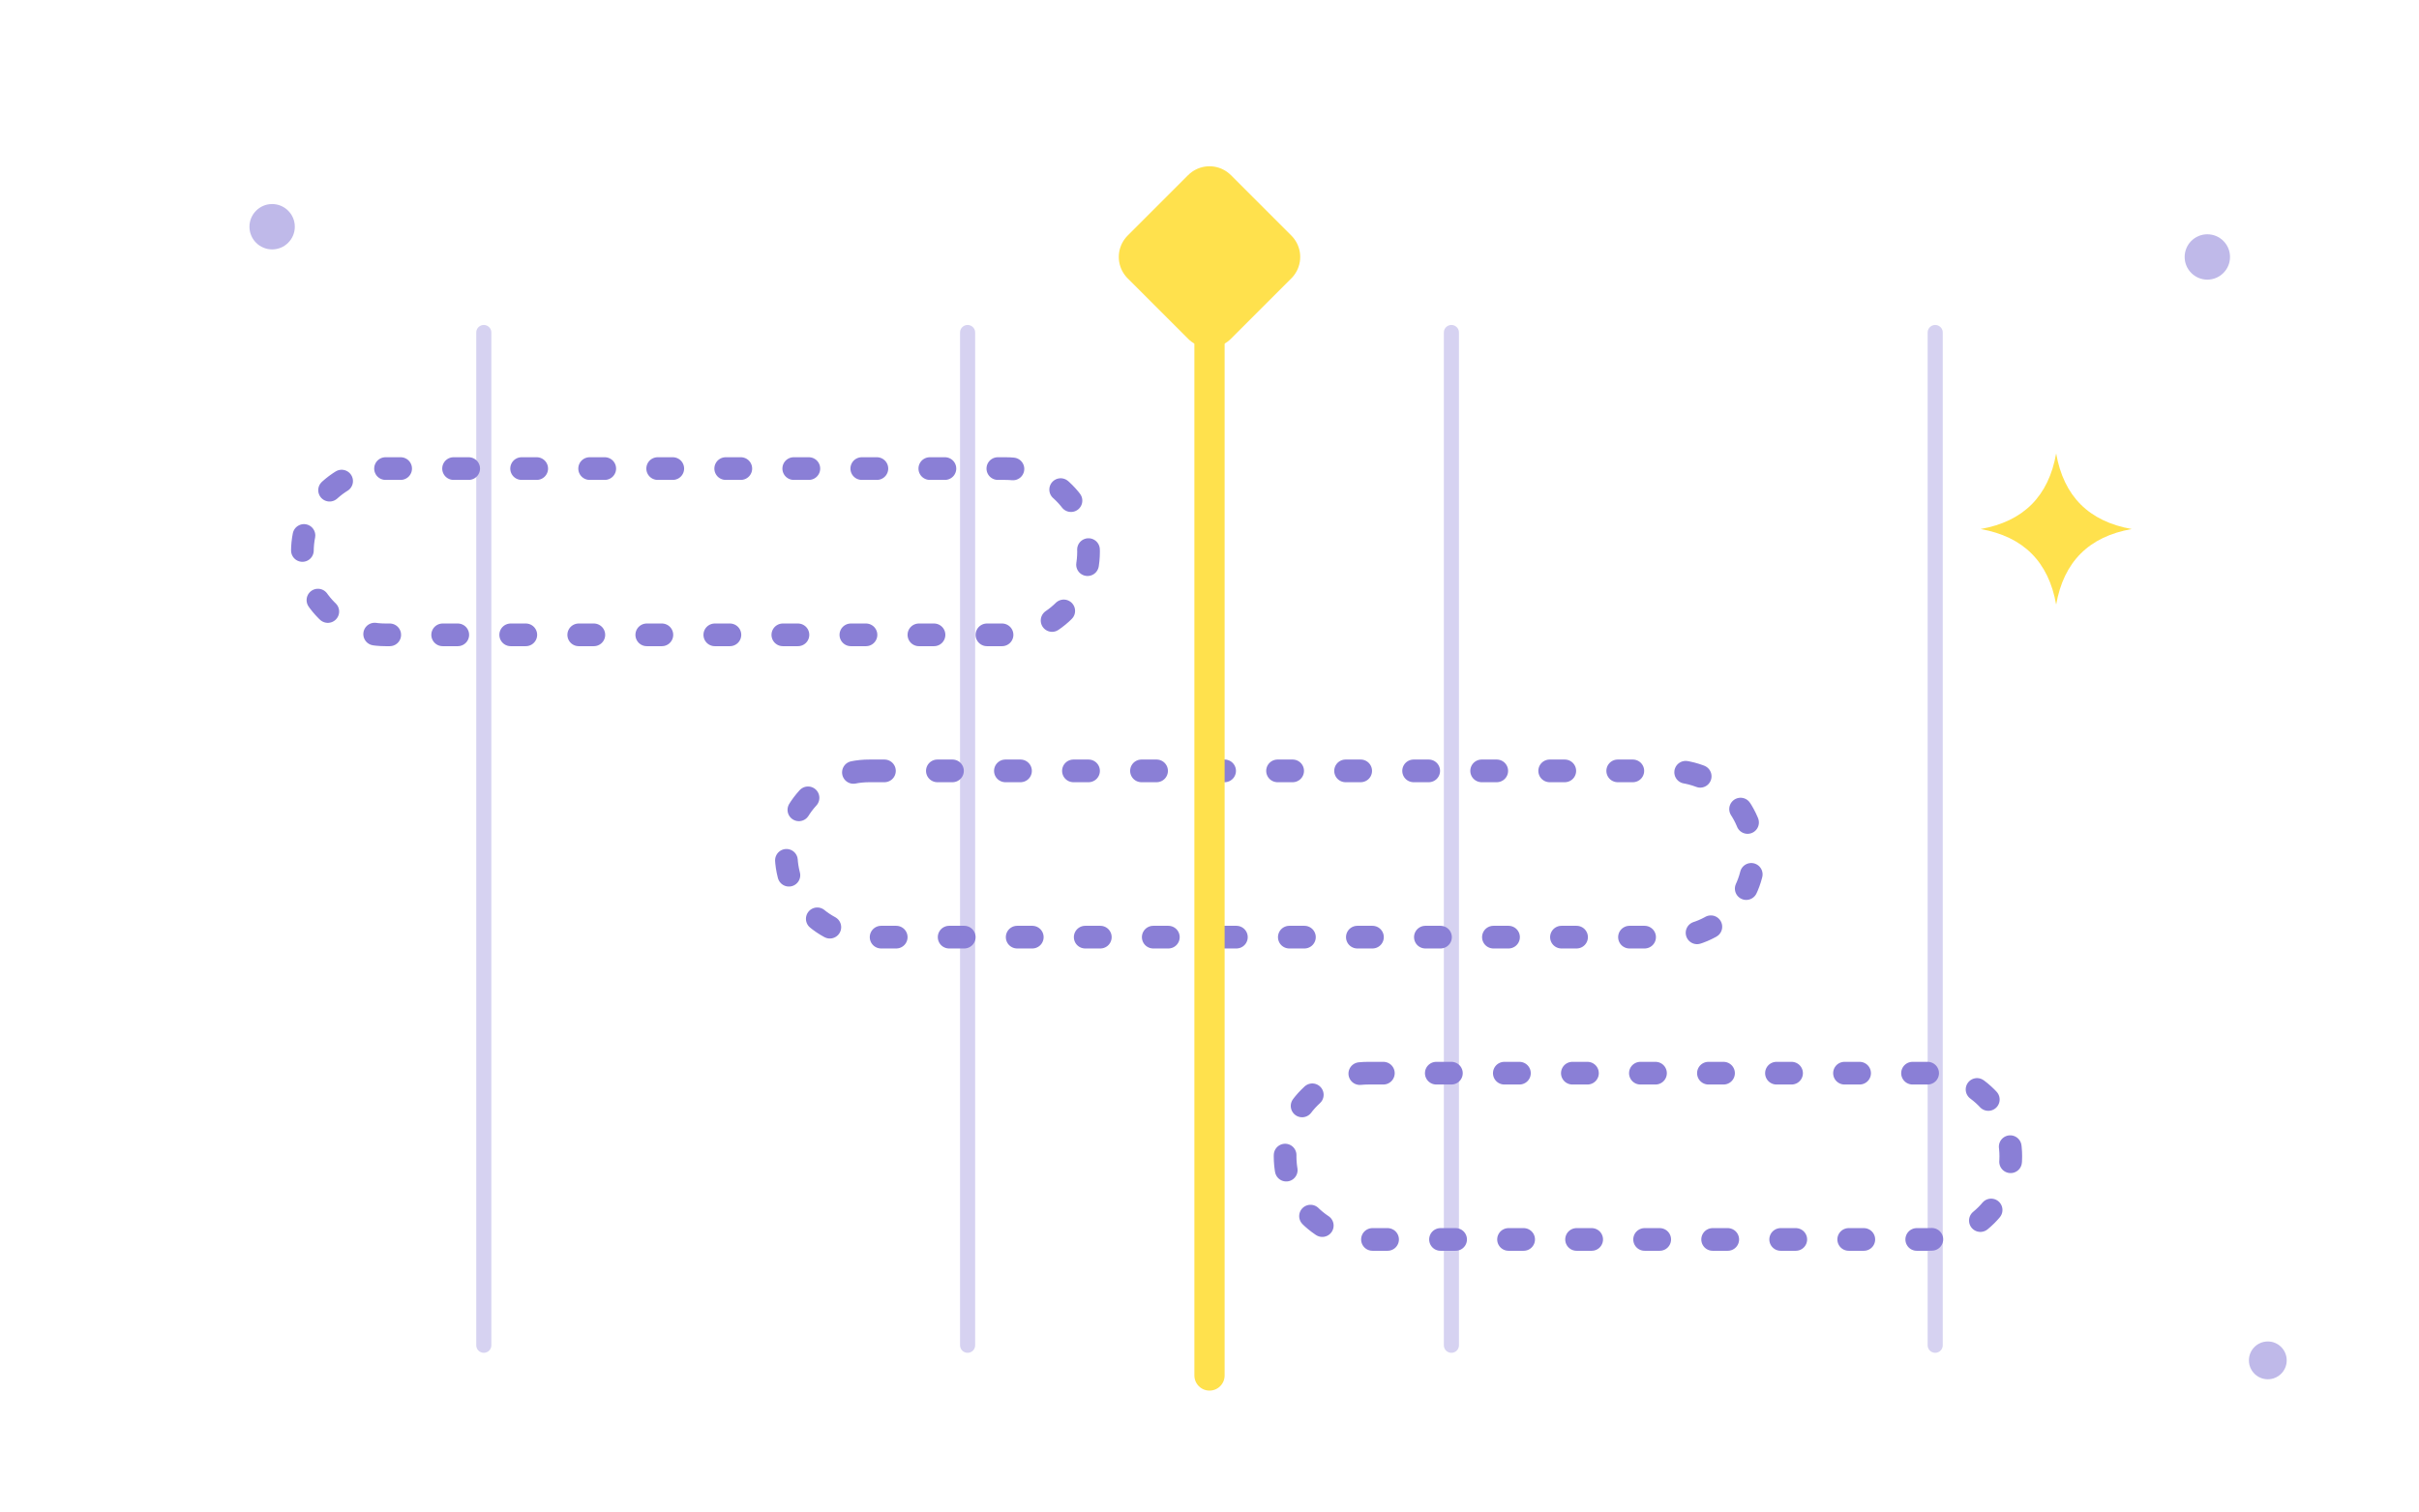
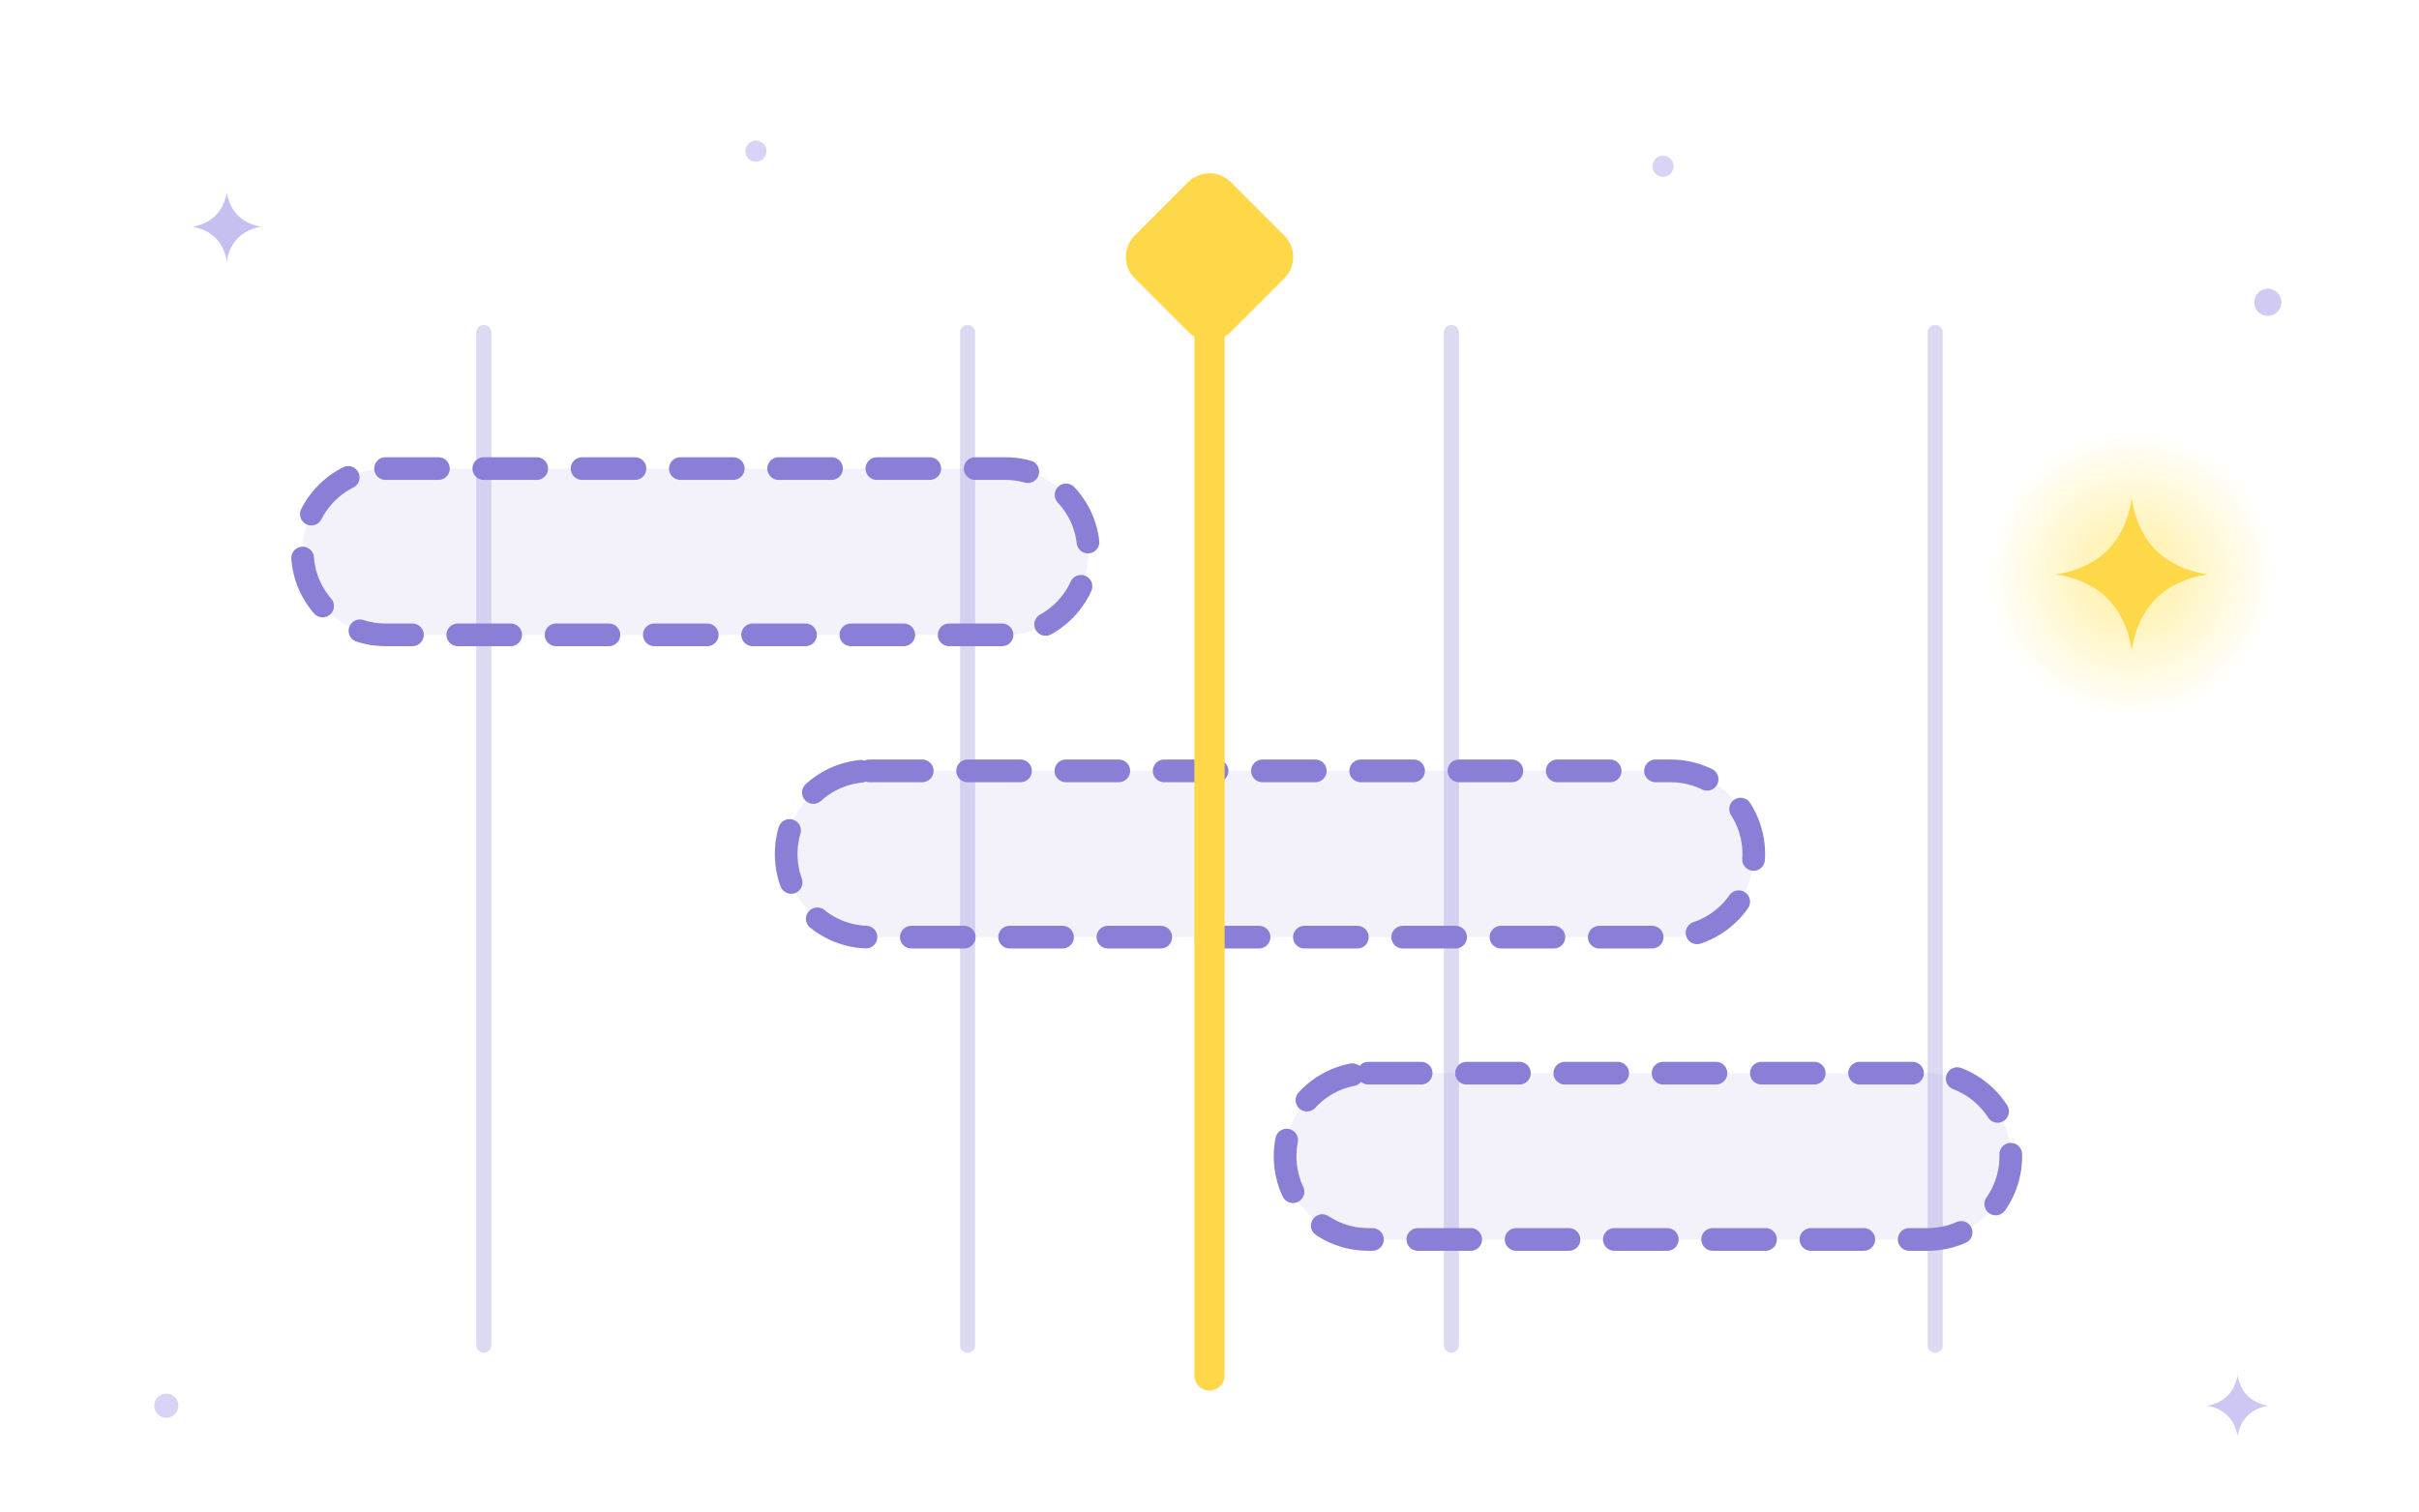
- <svg xmlns="http://www.w3.org/2000/svg" viewBox="0 0 320 200" role="img" aria-label="An empty timeline with nothing scheduled">
-   <circle cx="36" cy="30" r="3" fill="#8A7FD6" fill-opacity="0.55" />
-   <circle cx="292" cy="34" r="3" fill="#8A7FD6" fill-opacity="0.55" />
-   <circle cx="300" cy="180" r="2.5" fill="#8A7FD6" fill-opacity="0.55" />
-   <path d="M64 44V178" fill="none" stroke="#8A7FD6" stroke-opacity="0.35" stroke-width="2" stroke-linecap="round" stroke-linejoin="round" />
-   <path d="M128 44V178" fill="none" stroke="#8A7FD6" stroke-opacity="0.35" stroke-width="2" stroke-linecap="round" stroke-linejoin="round" />
-   <path d="M192 44V178" fill="none" stroke="#8A7FD6" stroke-opacity="0.35" stroke-width="2" stroke-linecap="round" stroke-linejoin="round" />
-   <path d="M256 44V178" fill="none" stroke="#8A7FD6" stroke-opacity="0.35" stroke-width="2" stroke-linecap="round" stroke-linejoin="round" />
-   <rect x="40" y="62" width="104" height="22" rx="11" fill="none" stroke="#8A7FD6" stroke-width="3" stroke-dasharray="2 7" stroke-linecap="round" />
-   <rect x="104" y="102" width="128" height="22" rx="11" fill="none" stroke="#8A7FD6" stroke-width="3" stroke-dasharray="2 7" stroke-linecap="round" />
-   <rect x="170" y="142" width="96" height="22" rx="11" fill="none" stroke="#8A7FD6" stroke-width="3" stroke-dasharray="2 7" stroke-linecap="round" />
-   <path d="M160 40V182" fill="none" stroke="#FFE14D" stroke-opacity="1" stroke-width="4" stroke-linecap="round" stroke-linejoin="round" />
-   <path d="M160 26L168 34L160 42L152 34Z" fill="#FFE14D" stroke="#FFE14D" stroke-width="8" stroke-linejoin="round" />
-   <path d="M272 60Q273.5 68.5 282 70Q273.5 71.5 272 80Q270.5 71.5 262 70Q270.5 68.5 272 60Z" fill="#FFE14D" />
+ <svg xmlns="http://www.w3.org/2000/svg" viewBox="0 0 320 200" role="img" aria-label="A timeline with nothing scheduled yet">
+   <defs>
+     <radialGradient id="glow">
+       <stop offset="0" stop-color="#FFE14D" stop-opacity="0.55" />
+       <stop offset="1" stop-color="#FFE14D" stop-opacity="0" />
+     </radialGradient>
+   </defs>
+   <g fill="#B3A9EC">
+     <path d="M30 25.5Q30.72 29.28 34.5 30Q30.72 30.72 30 34.5Q29.28 30.72 25.5 30Q29.28 29.28 30 25.5Z" opacity="0.75" />
+     <path d="M296 182Q296.64 185.36 300 186Q296.64 186.64 296 190Q295.36 186.64 292 186Q295.36 185.36 296 182Z" opacity="0.65" />
+     <circle cx="300" cy="40" r="1.8" opacity="0.6" />
+     <circle cx="22" cy="186" r="1.6" opacity="0.5" />
+     <circle cx="100" cy="20" r="1.4" opacity="0.5" />
+     <circle cx="220" cy="22" r="1.4" opacity="0.5" />
+   </g>
+   <circle cx="282" cy="76" r="19" fill="url(#glow)" />
+   <path d="M282 66Q283.4 74.6 292 76Q283.4 77.4 282 86Q280.6 77.4 272 76Q280.6 74.6 282 66Z" fill="#FFD84A" />
+   <path d="M64 44V178" stroke="#8A7FD6" stroke-opacity="0.3" stroke-width="2" stroke-linecap="round" />
+   <path d="M128 44V178" stroke="#8A7FD6" stroke-opacity="0.3" stroke-width="2" stroke-linecap="round" />
+   <path d="M192 44V178" stroke="#8A7FD6" stroke-opacity="0.3" stroke-width="2" stroke-linecap="round" />
+   <path d="M256 44V178" stroke="#8A7FD6" stroke-opacity="0.3" stroke-width="2" stroke-linecap="round" />
+   <rect x="40" y="62" width="104" height="22" rx="11" fill="#8A7FD6" fill-opacity="0.1" stroke="#8A7FD6" stroke-width="3" stroke-dasharray="7 6" stroke-linecap="round" />
+   <rect x="104" y="102" width="128" height="22" rx="11" fill="#8A7FD6" fill-opacity="0.1" stroke="#8A7FD6" stroke-width="3" stroke-dasharray="7 6" stroke-linecap="round" />
+   <rect x="170" y="142" width="96" height="22" rx="11" fill="#8A7FD6" fill-opacity="0.1" stroke="#8A7FD6" stroke-width="3" stroke-dasharray="7 6" stroke-linecap="round" />
+   <path d="M160 42V182" stroke="#FFD84A" stroke-width="4" stroke-linecap="round" />
+   <rect x="151" y="25" width="18" height="18" rx="4" transform="rotate(45 160 34)" fill="#FFD84A" />
</svg>
